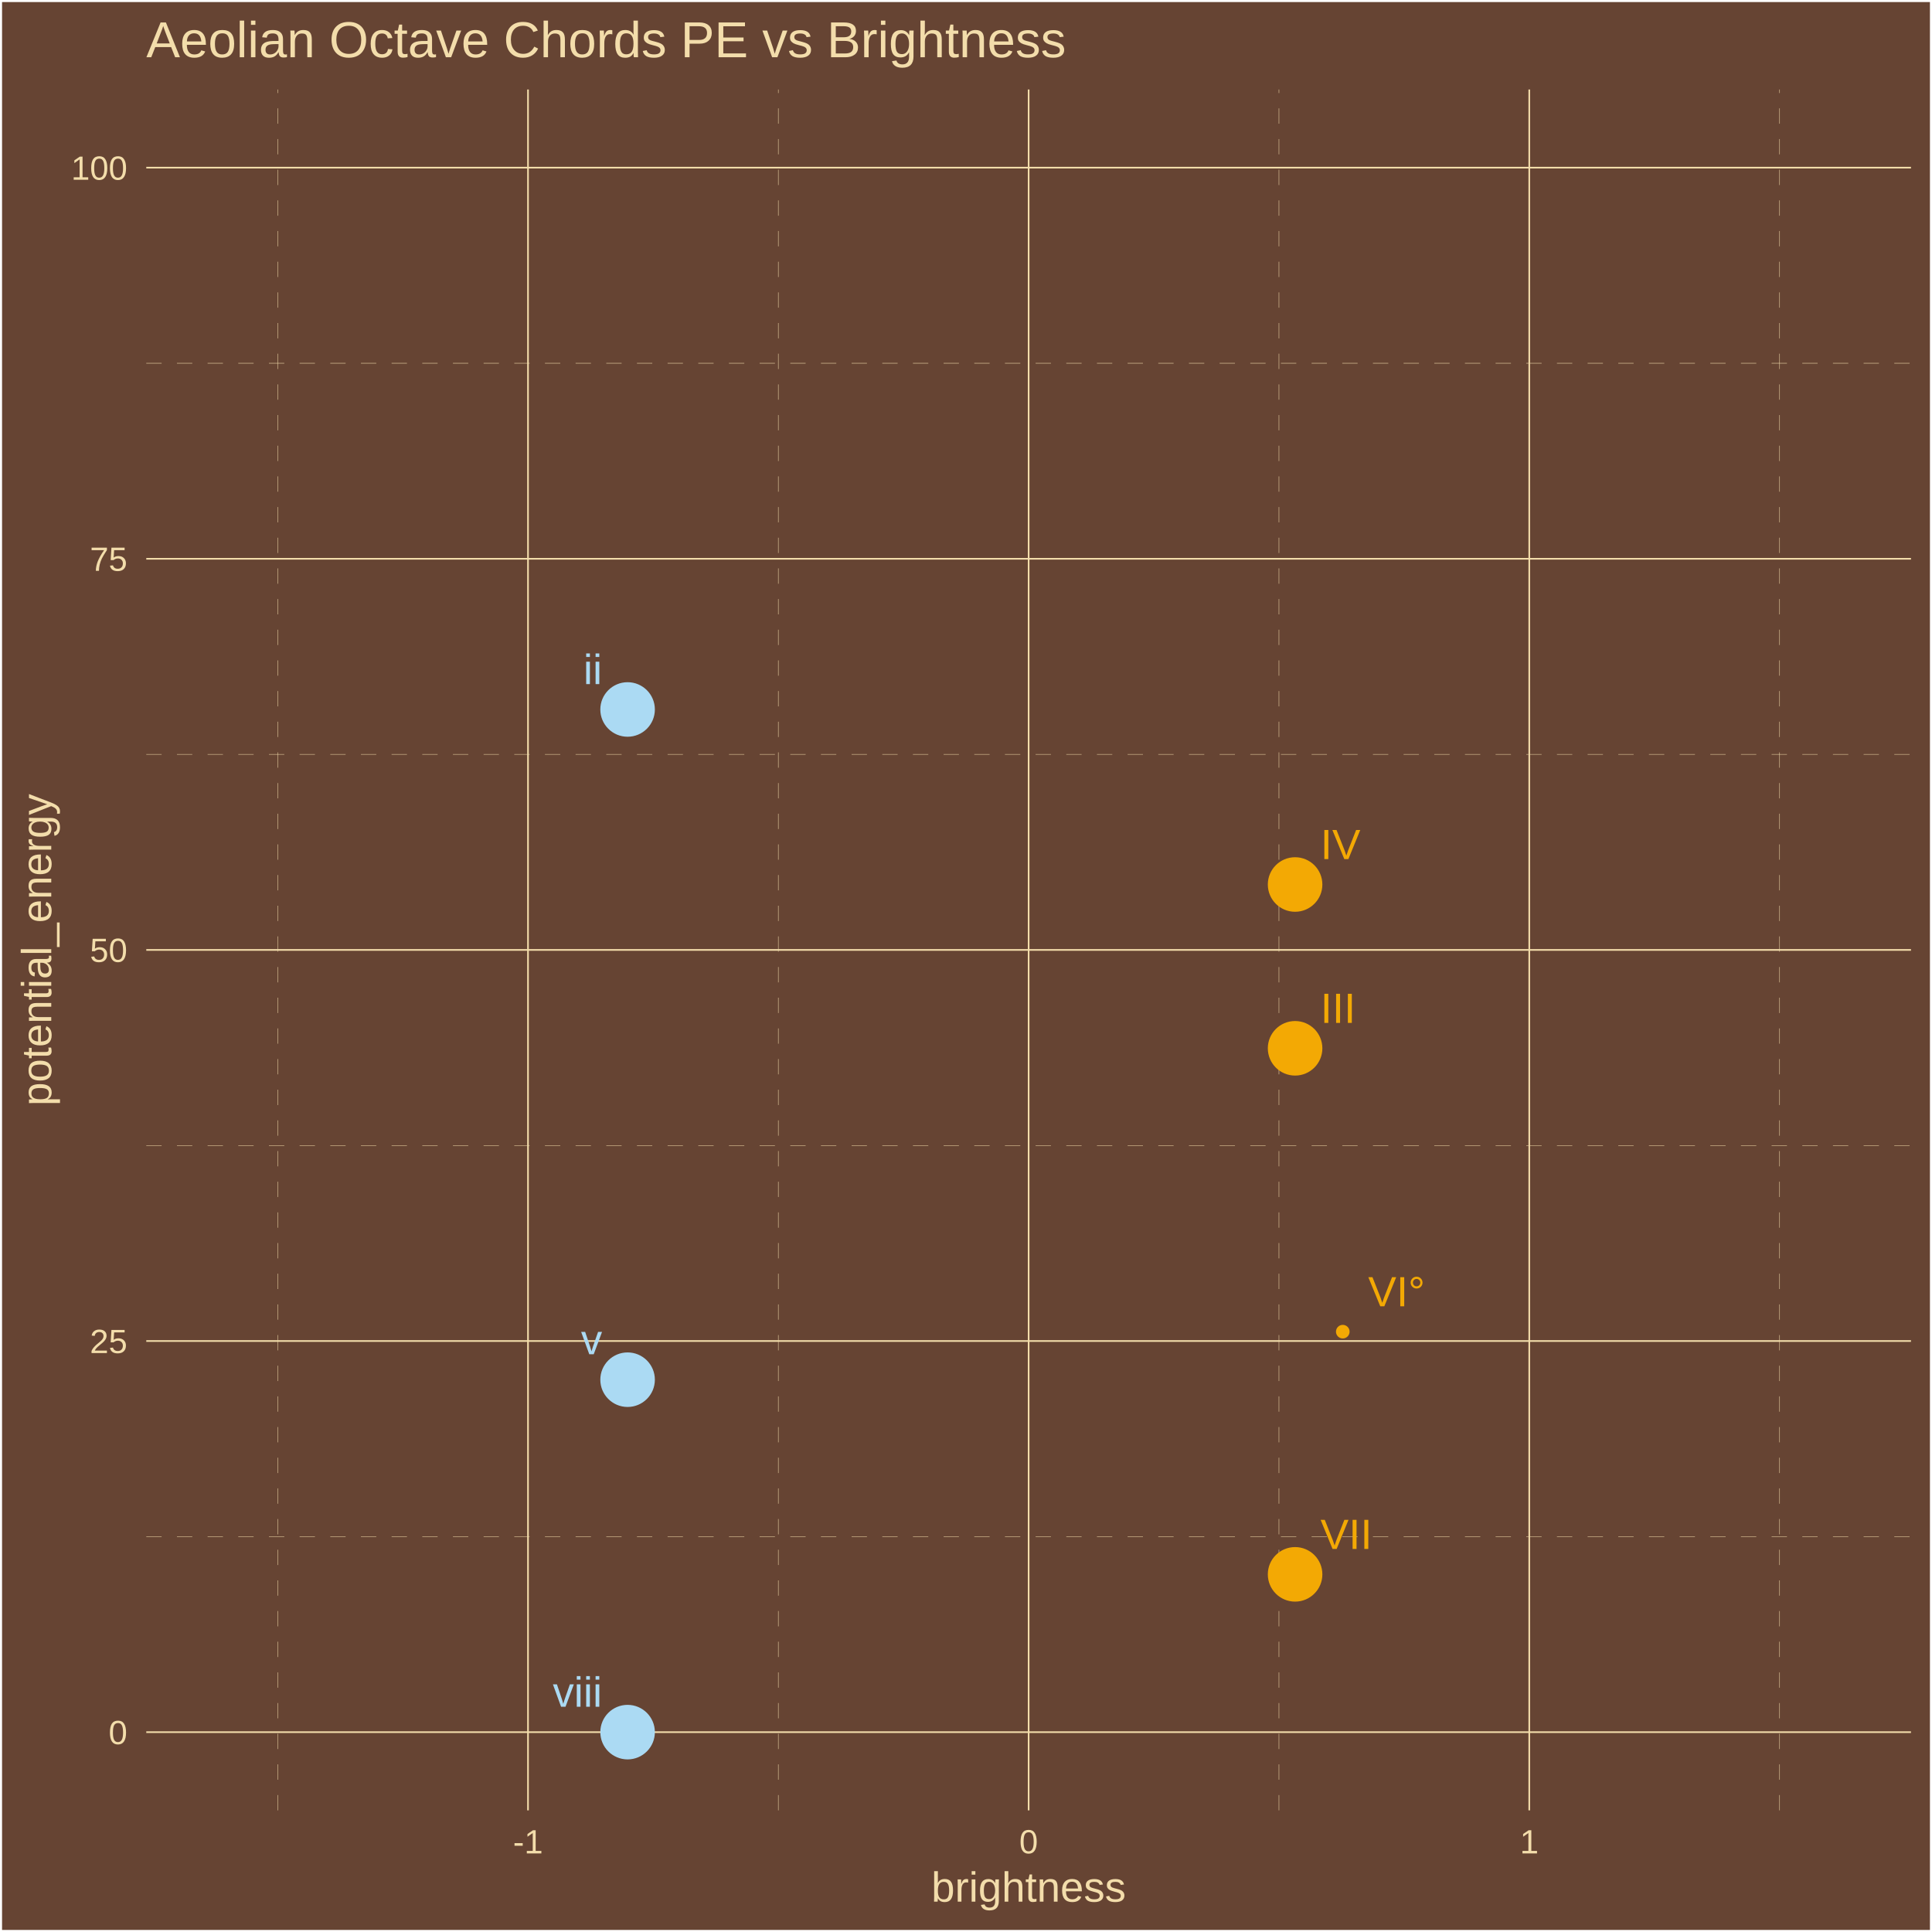
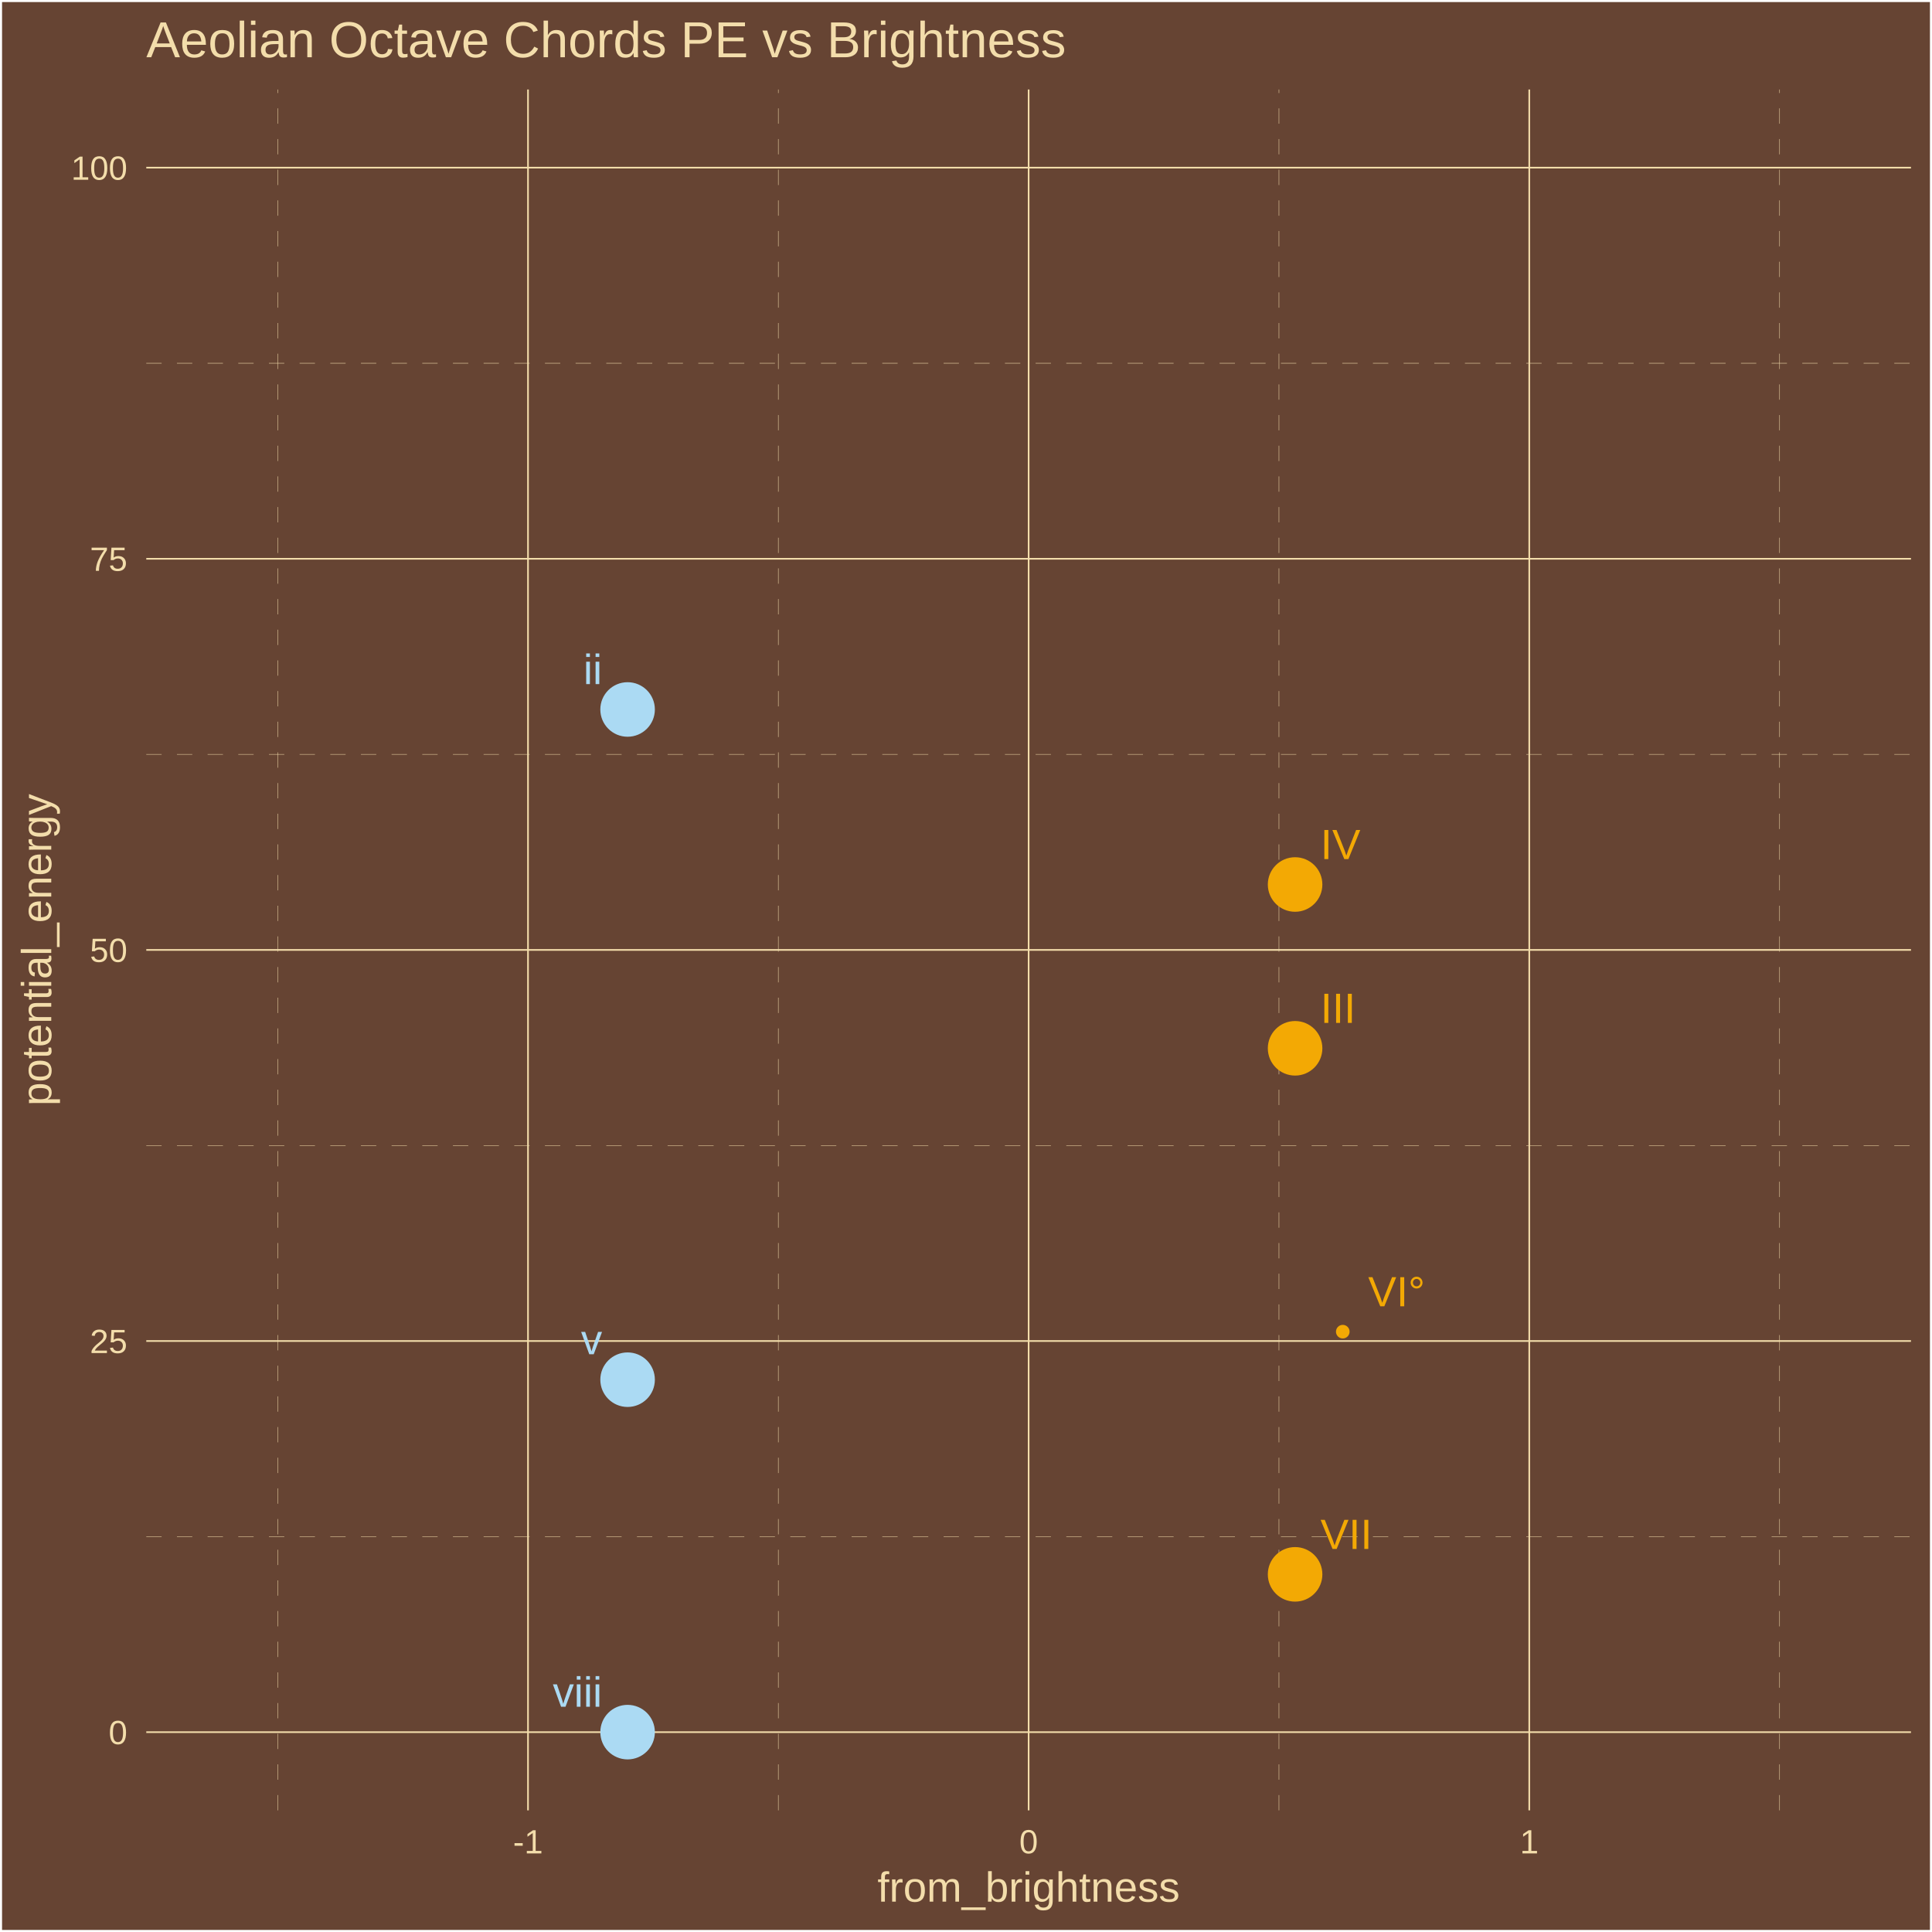
<svg xmlns="http://www.w3.org/2000/svg" class="svglite" width="504.00pt" height="504.00pt" viewBox="0 0 504.00 504.00">
  <defs>
    <style type="text/css">
    .svglite line, .svglite polyline, .svglite polygon, .svglite path, .svglite rect, .svglite circle {
      fill: none;
      stroke: #000000;
      stroke-linecap: round;
      stroke-linejoin: round;
      stroke-miterlimit: 10.00;
    }
    .svglite text {
      white-space: pre;
    }
  </style>
  </defs>
  <rect width="100%" height="100%" style="stroke: none; fill: #664433;" />
  <defs>
    <clipPath id="cpMC4wMHw1MDQuMDB8MC4wMHw1MDQuMDA=">
      <rect x="0.00" y="0.00" width="504.00" height="504.00" />
    </clipPath>
  </defs>
  <g clip-path="url(#cpMC4wMHw1MDQuMDB8MC4wMHw1MDQuMDA=)">
    <rect x="0.00" y="0" width="504.00" height="504.00" style="stroke-width: 1.07; stroke: #FFFFFF; fill: #664433;" />
  </g>
  <defs>
    <clipPath id="cpMzguMTZ8NDk4LjUyfDIzLjM0fDQ3Mi4yNw==">
      <rect x="38.16" y="23.34" width="460.36" height="448.93" />
    </clipPath>
  </defs>
  <g clip-path="url(#cpMzguMTZ8NDk4LjUyfDIzLjM0fDQ3Mi4yNw==)">
    <rect x="38.16" y="23.34" width="460.36" height="448.93" style="stroke-width: 1.07; stroke: none; fill: #664433;" />
    <polyline points="38.16,400.85 498.52,400.85 " style="stroke-width: 0.11; stroke: #F3DDAB; stroke-dasharray: 4.00,4.00; stroke-linecap: butt;" />
    <polyline points="38.16,298.82 498.52,298.82 " style="stroke-width: 0.11; stroke: #F3DDAB; stroke-dasharray: 4.00,4.00; stroke-linecap: butt;" />
    <polyline points="38.16,196.79 498.52,196.79 " style="stroke-width: 0.11; stroke: #F3DDAB; stroke-dasharray: 4.00,4.00; stroke-linecap: butt;" />
    <polyline points="38.16,94.76 498.52,94.76 " style="stroke-width: 0.11; stroke: #F3DDAB; stroke-dasharray: 4.00,4.00; stroke-linecap: butt;" />
    <polyline points="72.44,472.27 72.44,23.34 " style="stroke-width: 0.11; stroke: #F3DDAB; stroke-dasharray: 4.00,4.00; stroke-linecap: butt;" />
    <polyline points="203.04,472.27 203.04,23.34 " style="stroke-width: 0.11; stroke: #F3DDAB; stroke-dasharray: 4.00,4.00; stroke-linecap: butt;" />
    <polyline points="333.64,472.27 333.64,23.34 " style="stroke-width: 0.11; stroke: #F3DDAB; stroke-dasharray: 4.00,4.00; stroke-linecap: butt;" />
    <polyline points="464.24,472.27 464.24,23.34 " style="stroke-width: 0.11; stroke: #F3DDAB; stroke-dasharray: 4.00,4.00; stroke-linecap: butt;" />
    <polyline points="38.16,451.86 498.52,451.86 " style="stroke-width: 0.43; stroke: #F3DDAB; stroke-linecap: butt;" />
    <polyline points="38.16,349.83 498.52,349.83 " style="stroke-width: 0.43; stroke: #F3DDAB; stroke-linecap: butt;" />
    <polyline points="38.16,247.80 498.52,247.80 " style="stroke-width: 0.43; stroke: #F3DDAB; stroke-linecap: butt;" />
    <polyline points="38.16,145.77 498.52,145.77 " style="stroke-width: 0.43; stroke: #F3DDAB; stroke-linecap: butt;" />
    <polyline points="38.16,43.74 498.52,43.74 " style="stroke-width: 0.43; stroke: #F3DDAB; stroke-linecap: butt;" />
    <polyline points="137.74,472.27 137.74,23.34 " style="stroke-width: 0.43; stroke: #F3DDAB; stroke-linecap: butt;" />
    <polyline points="268.34,472.27 268.34,23.34 " style="stroke-width: 0.43; stroke: #F3DDAB; stroke-linecap: butt;" />
    <polyline points="398.94,472.27 398.94,23.34 " style="stroke-width: 0.43; stroke: #F3DDAB; stroke-linecap: butt;" />
    <circle cx="163.72" cy="451.86" r="6.76" style="stroke-width: 0.71; stroke: #ABDAF3; fill: #ABDAF3;" />
    <circle cx="337.85" cy="410.70" r="6.76" style="stroke-width: 0.71; stroke: #F3A904; fill: #F3A904;" />
    <circle cx="350.29" cy="347.39" r="1.42" style="stroke-width: 0.71; stroke: #F3A904; fill: #F3A904;" />
    <circle cx="163.72" cy="359.92" r="6.76" style="stroke-width: 0.71; stroke: #ABDAF3; fill: #ABDAF3;" />
    <circle cx="337.85" cy="230.74" r="6.76" style="stroke-width: 0.71; stroke: #F3A904; fill: #F3A904;" />
    <circle cx="337.85" cy="273.47" r="6.76" style="stroke-width: 0.71; stroke: #F3A904; fill: #F3A904;" />
    <circle cx="163.72" cy="185.08" r="6.76" style="stroke-width: 0.71; stroke: #ABDAF3; fill: #ABDAF3;" />
    <polygon points="138.62,451.86 161.56,451.86 161.47,451.86 161.82,451.84 162.16,451.77 162.48,451.65 162.78,451.48 163.05,451.26 163.28,451.00 163.47,450.70 163.60,450.38 163.69,450.05 163.72,449.70 163.72,449.70 163.72,431.71 163.72,431.71 163.69,431.36 163.60,431.02 163.47,430.70 163.28,430.41 163.05,430.15 162.78,429.93 162.48,429.76 162.16,429.63 161.82,429.56 161.56,429.55 138.62,429.55 138.88,429.56 138.53,429.55 138.18,429.59 137.85,429.69 137.54,429.84 137.25,430.03 137.00,430.28 136.79,430.55 136.63,430.86 136.52,431.19 136.46,431.53 136.46,431.71 136.46,449.70 136.46,449.53 136.46,449.87 136.52,450.22 136.63,450.55 136.79,450.85 137.00,451.13 137.25,451.37 137.54,451.57 137.85,451.72 138.18,451.82 138.53,451.86 " style="stroke-width: nan; stroke: none;" />
    <text x="157.09" y="445.24" text-anchor="end" style="font-size: 11.04px;fill: #ABDAF3; font-family: &quot;Arial&quot;;" textLength="12.86px" lengthAdjust="spacingAndGlyphs">viii</text>
    <polygon points="340.01,410.70 363.58,410.70 363.50,410.70 363.84,410.68 364.18,410.61 364.51,410.49 364.81,410.32 365.08,410.10 365.31,409.84 365.49,409.54 365.63,409.22 365.71,408.89 365.74,408.54 365.74,408.54 365.74,390.55 365.74,390.55 365.71,390.20 365.63,389.86 365.49,389.54 365.31,389.25 365.08,388.99 364.81,388.77 364.51,388.60 364.18,388.47 363.84,388.40 363.58,388.39 340.01,388.39 340.27,388.40 339.92,388.39 339.58,388.43 339.24,388.53 338.93,388.68 338.64,388.87 338.39,389.11 338.18,389.39 338.02,389.70 337.91,390.03 337.86,390.37 337.85,390.55 337.85,408.54 337.86,408.37 337.86,408.71 337.91,409.06 338.02,409.39 338.18,409.69 338.39,409.97 338.64,410.21 338.93,410.41 339.24,410.56 339.58,410.66 339.92,410.70 " style="stroke-width: nan; stroke: none;" />
    <text x="344.47" y="404.08" style="font-size: 11.04px;fill: #F3A904; font-family: &quot;Arial&quot;;" textLength="13.49px" lengthAdjust="spacingAndGlyphs">VII</text>
    <polygon points="352.45,347.39 377.37,347.39 377.28,347.39 377.63,347.37 377.97,347.30 378.29,347.18 378.59,347.01 378.86,346.79 379.09,346.53 379.28,346.23 379.42,345.91 379.50,345.58 379.53,345.23 379.53,345.23 379.53,327.24 379.53,327.24 379.50,326.89 379.42,326.55 379.28,326.23 379.09,325.94 378.86,325.68 378.59,325.46 378.29,325.28 377.97,325.16 377.63,325.09 377.37,325.08 352.45,325.08 352.71,325.09 352.36,325.08 352.02,325.12 351.68,325.22 351.37,325.37 351.08,325.56 350.83,325.80 350.62,326.08 350.46,326.39 350.35,326.72 350.29,327.06 350.29,327.24 350.29,345.23 350.29,345.06 350.29,345.40 350.35,345.75 350.46,346.08 350.62,346.38 350.83,346.66 351.08,346.90 351.37,347.10 351.68,347.25 352.02,347.35 352.36,347.39 " style="stroke-width: nan; stroke: none;" />
    <text x="356.91" y="340.77" style="font-size: 11.04px;fill: #F3A904; font-family: &quot;Arial&quot;;" textLength="14.84px" lengthAdjust="spacingAndGlyphs">VI°</text>
    <polygon points="145.96,359.92 161.56,359.92 161.47,359.91 161.82,359.90 162.16,359.83 162.48,359.71 162.78,359.53 163.05,359.31 163.28,359.05 163.47,358.76 163.60,358.44 163.69,358.10 163.72,357.76 163.72,357.76 163.72,339.76 163.72,339.76 163.69,339.42 163.60,339.08 163.47,338.76 163.28,338.47 163.05,338.21 162.78,337.99 162.48,337.81 162.16,337.69 161.82,337.62 161.56,337.60 145.96,337.60 146.22,337.62 145.87,337.60 145.53,337.65 145.19,337.74 144.88,337.89 144.59,338.09 144.34,338.33 144.13,338.61 143.97,338.92 143.86,339.25 143.81,339.59 143.80,339.76 143.80,357.76 143.81,357.58 143.81,357.93 143.86,358.27 143.97,358.60 144.13,358.91 144.34,359.19 144.59,359.43 144.88,359.63 145.19,359.78 145.53,359.87 145.87,359.91 " style="stroke-width: nan; stroke: none;" />
    <text x="157.09" y="353.29" text-anchor="end" style="font-size: 11.04px;fill: #ABDAF3; font-family: &quot;Arial&quot;;" textLength="5.52px" lengthAdjust="spacingAndGlyphs">v</text>
    <polygon points="340.01,230.74 360.51,230.74 360.43,230.74 360.78,230.73 361.12,230.66 361.44,230.53 361.74,230.36 362.01,230.14 362.24,229.88 362.43,229.59 362.56,229.27 362.65,228.93 362.67,228.58 362.67,228.58 362.67,210.59 362.67,210.59 362.65,210.24 362.56,209.91 362.43,209.59 362.24,209.29 362.01,209.03 361.74,208.81 361.44,208.64 361.12,208.51 360.78,208.45 360.51,208.43 340.01,208.43 340.27,208.45 339.92,208.43 339.58,208.47 339.24,208.57 338.93,208.72 338.64,208.92 338.39,209.16 338.18,209.43 338.02,209.74 337.91,210.07 337.86,210.42 337.85,210.59 337.85,228.58 337.86,228.41 337.86,228.76 337.91,229.10 338.02,229.43 338.18,229.74 338.39,230.01 338.64,230.26 338.93,230.45 339.24,230.60 339.58,230.70 339.92,230.74 " style="stroke-width: nan; stroke: none;" />
    <text x="344.47" y="224.12" style="font-size: 11.04px;fill: #F3A904; font-family: &quot;Arial&quot;;" textLength="10.43px" lengthAdjust="spacingAndGlyphs">IV</text>
    <polygon points="340.01,273.47 359.29,273.47 359.20,273.47 359.55,273.45 359.89,273.38 360.22,273.26 360.52,273.08 360.79,272.87 361.02,272.60 361.20,272.31 361.34,271.99 361.42,271.65 361.45,271.31 361.45,271.31 361.45,253.31 361.45,253.31 361.42,252.97 361.34,252.63 361.20,252.31 361.02,252.02 360.79,251.76 360.52,251.54 360.22,251.36 359.89,251.24 359.55,251.17 359.29,251.15 340.01,251.15 340.27,251.17 339.92,251.16 339.58,251.20 339.24,251.29 338.93,251.44 338.64,251.64 338.39,251.88 338.18,252.16 338.02,252.47 337.91,252.80 337.86,253.14 337.85,253.31 337.85,271.31 337.86,271.13 337.86,271.48 337.91,271.82 338.02,272.15 338.18,272.46 338.39,272.74 338.64,272.98 338.93,273.18 339.24,273.33 339.58,273.42 339.92,273.47 " style="stroke-width: nan; stroke: none;" />
    <text x="344.47" y="266.84" style="font-size: 11.04px;fill: #F3A904; font-family: &quot;Arial&quot;;" textLength="9.20px" lengthAdjust="spacingAndGlyphs">III</text>
    <polygon points="146.58,185.08 161.56,185.08 161.47,185.08 161.82,185.07 162.16,185.00 162.48,184.87 162.78,184.70 163.05,184.48 163.28,184.22 163.47,183.93 163.60,183.61 163.69,183.27 163.72,182.92 163.72,182.92 163.72,164.93 163.72,164.93 163.69,164.58 163.60,164.25 163.47,163.93 163.28,163.63 163.05,163.37 162.78,163.15 162.48,162.98 162.16,162.85 161.82,162.78 161.56,162.77 146.58,162.77 146.84,162.78 146.49,162.77 146.15,162.81 145.81,162.91 145.50,163.06 145.21,163.26 144.96,163.50 144.75,163.77 144.59,164.08 144.48,164.41 144.43,164.76 144.42,164.93 144.42,182.92 144.43,182.75 144.43,183.10 144.48,183.44 144.59,183.77 144.75,184.08 144.96,184.35 145.21,184.60 145.50,184.79 145.81,184.94 146.15,185.04 146.49,185.08 " style="stroke-width: nan; stroke: none;" />
    <text x="157.09" y="178.46" text-anchor="end" style="font-size: 11.04px;fill: #ABDAF3; font-family: &quot;Arial&quot;;" textLength="4.90px" lengthAdjust="spacingAndGlyphs">ii</text>
  </g>
  <g clip-path="url(#cpMC4wMHw1MDQuMDB8MC4wMHw1MDQuMDA=)">
    <text x="33.23" y="455.01" text-anchor="end" style="font-size: 8.80px;fill: #F3DDAB; font-family: &quot;Arial&quot;;" textLength="4.90px" lengthAdjust="spacingAndGlyphs">0</text>
    <text x="33.23" y="352.98" text-anchor="end" style="font-size: 8.80px;fill: #F3DDAB; font-family: &quot;Arial&quot;;" textLength="9.79px" lengthAdjust="spacingAndGlyphs">25</text>
    <text x="33.23" y="250.95" text-anchor="end" style="font-size: 8.80px;fill: #F3DDAB; font-family: &quot;Arial&quot;;" textLength="9.79px" lengthAdjust="spacingAndGlyphs">50</text>
    <text x="33.23" y="148.92" text-anchor="end" style="font-size: 8.80px;fill: #F3DDAB; font-family: &quot;Arial&quot;;" textLength="9.79px" lengthAdjust="spacingAndGlyphs">75</text>
    <text x="33.23" y="46.90" text-anchor="end" style="font-size: 8.80px;fill: #F3DDAB; font-family: &quot;Arial&quot;;" textLength="14.69px" lengthAdjust="spacingAndGlyphs">100</text>
    <text x="137.74" y="483.50" text-anchor="middle" style="font-size: 8.80px;fill: #F3DDAB; font-family: &quot;Arial&quot;;" textLength="7.83px" lengthAdjust="spacingAndGlyphs">-1</text>
    <text x="268.34" y="483.50" text-anchor="middle" style="font-size: 8.80px;fill: #F3DDAB; font-family: &quot;Arial&quot;;" textLength="4.90px" lengthAdjust="spacingAndGlyphs">0</text>
    <text x="398.94" y="483.50" text-anchor="middle" style="font-size: 8.80px;fill: #F3DDAB; font-family: &quot;Arial&quot;;" textLength="4.90px" lengthAdjust="spacingAndGlyphs">1</text>
-     <text x="268.34" y="496.09" text-anchor="middle" style="font-size: 11.00px;fill: #F3DDAB; font-family: &quot;Arial&quot;;" textLength="50.76px" lengthAdjust="spacingAndGlyphs">brightness</text>
+     <text x="268.34" y="496.09" text-anchor="middle" style="font-size: 11.00px;fill: #F3DDAB; font-family: &quot;Arial&quot;;" textLength="78.88px" lengthAdjust="spacingAndGlyphs">from_brightness</text>
    <text transform="translate(13.37,247.80) rotate(-90)" text-anchor="middle" style="font-size: 11.00px;fill: #F3DDAB; font-family: &quot;Arial&quot;;" textLength="81.35px" lengthAdjust="spacingAndGlyphs">potential_energy</text>
    <text x="38.16" y="14.94" style="font-size: 13.20px;fill: #F3DDAB; font-family: &quot;Arial&quot;;" textLength="239.75px" lengthAdjust="spacingAndGlyphs">Aeolian Octave Chords PE vs Brightness</text>
  </g>
</svg>
